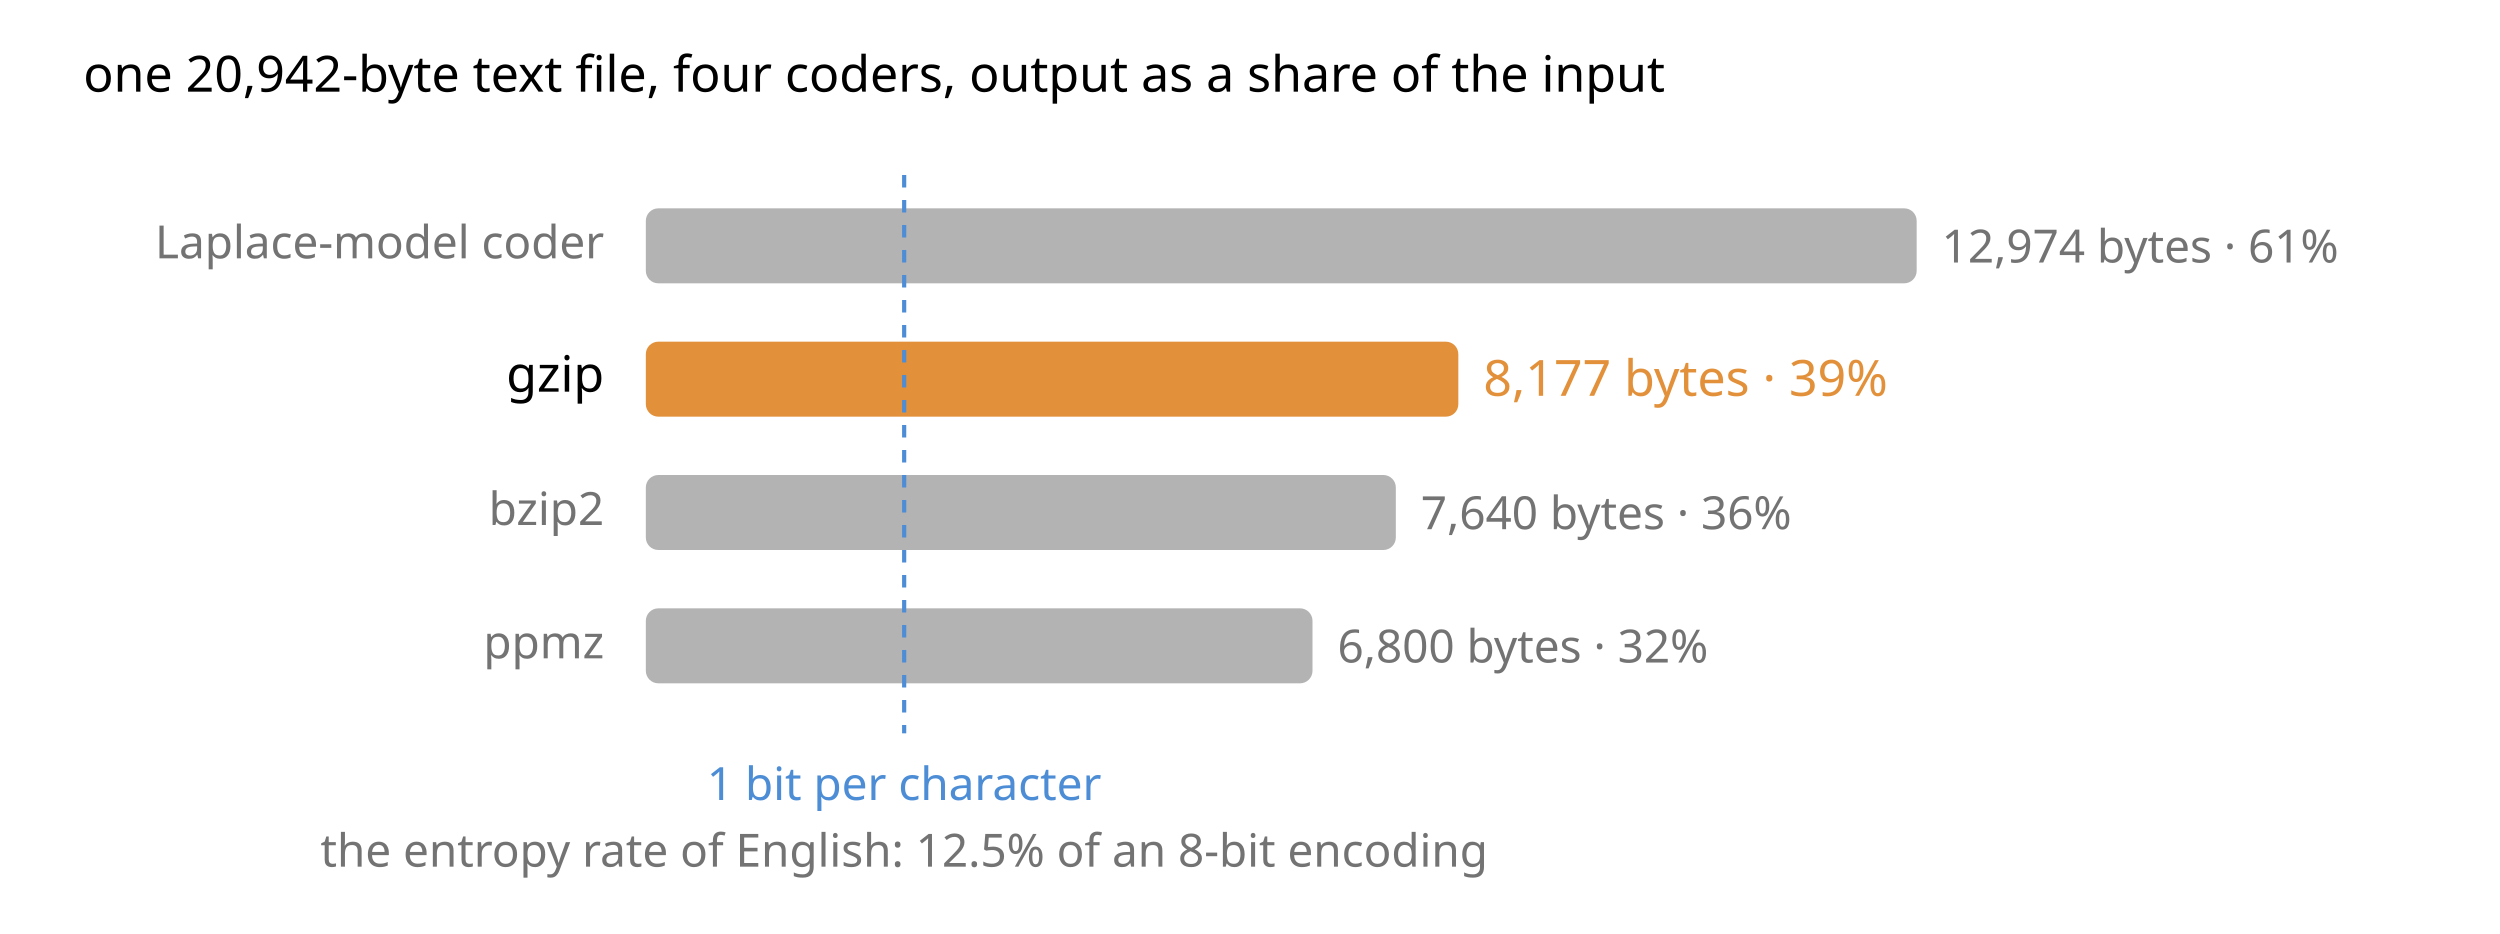
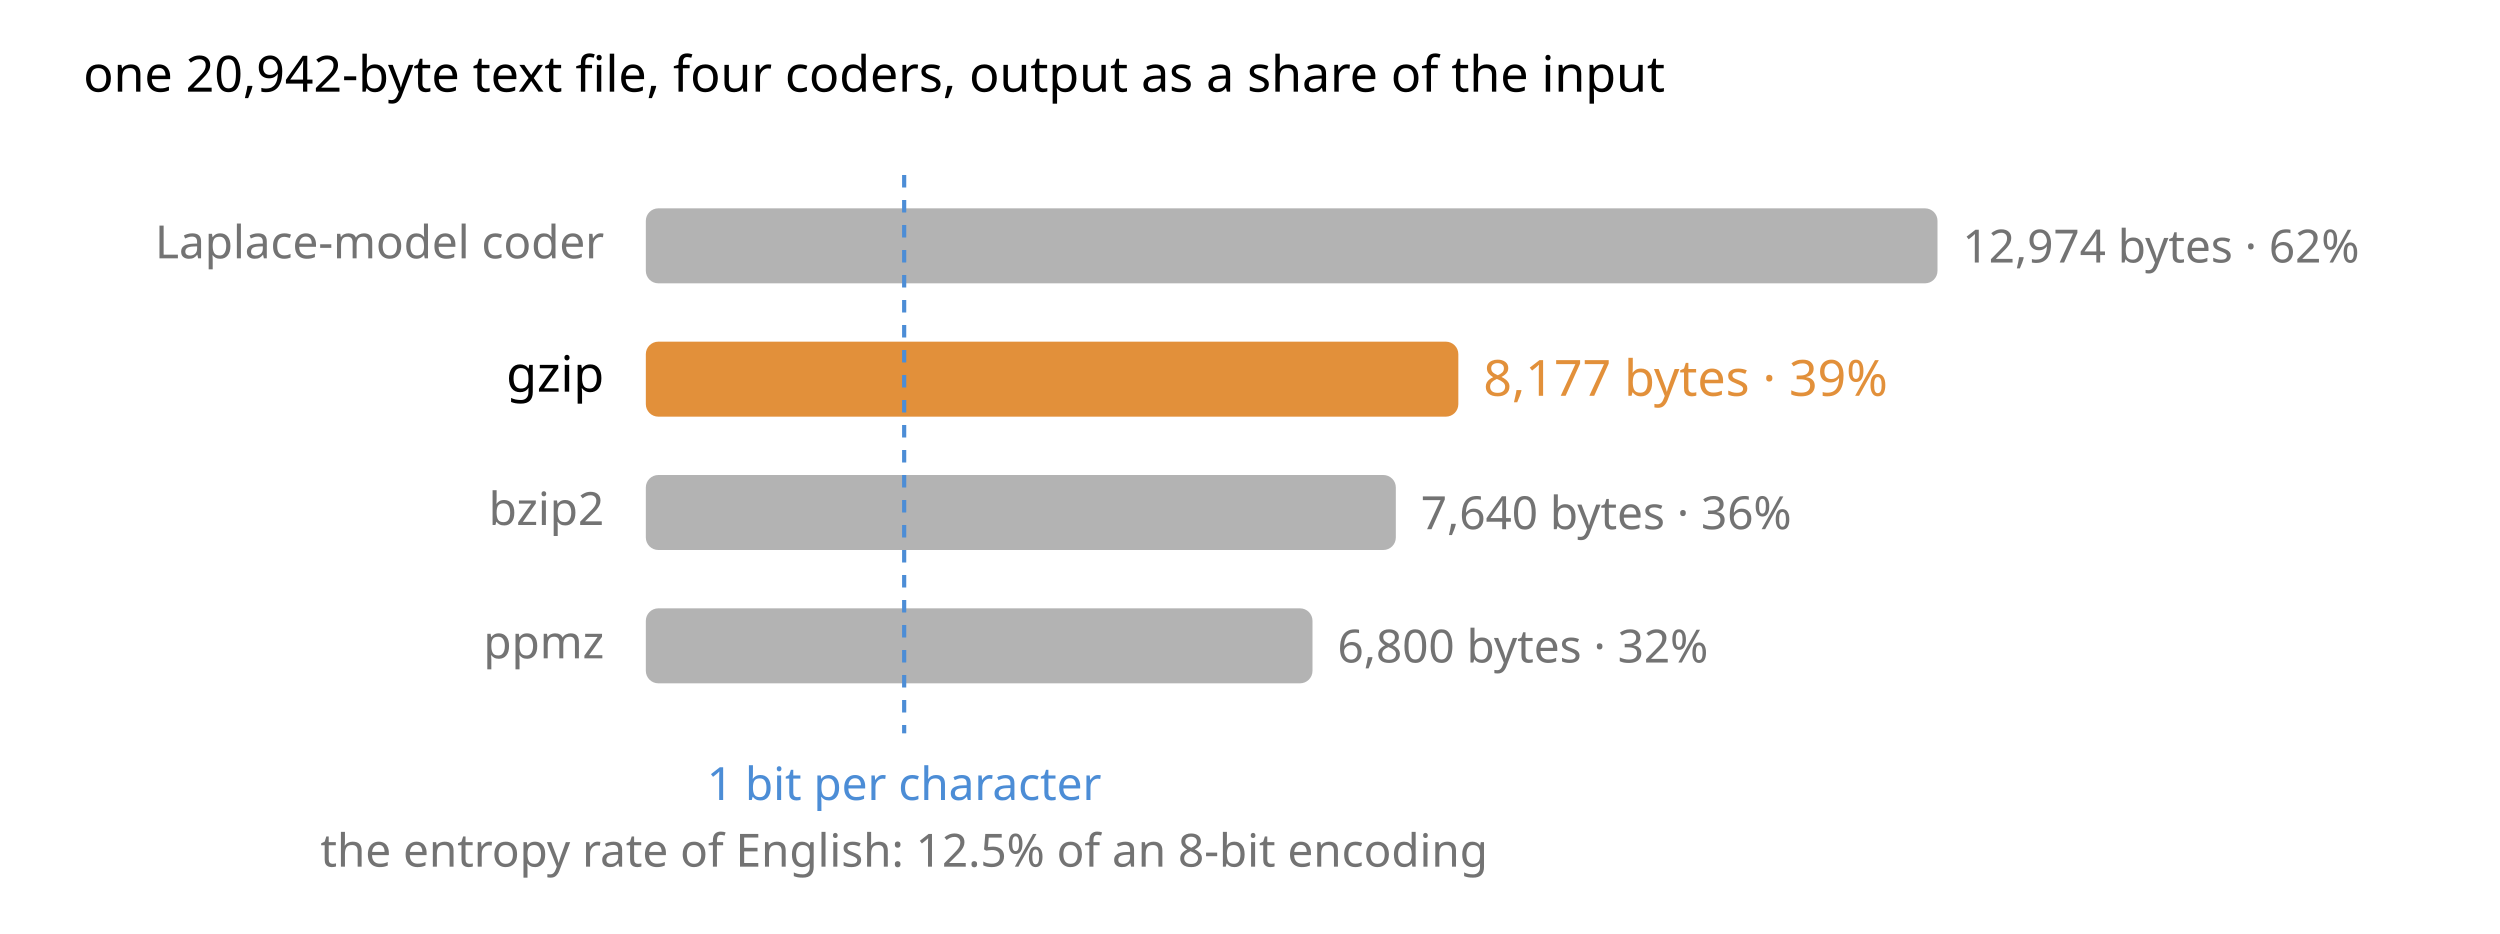
<svg xmlns="http://www.w3.org/2000/svg" viewBox="0 0 600 224" font-family="system-ui, sans-serif">
  <style>
    .lbl { fill: currentColor; font-size: 12px; }
    .muted { fill: currentColor; opacity: 0.55; font-size: 11px; }
    .amb { fill: #e2903a; font-size: 12px; }
    .blu { fill: #4c8dd6; font-size: 11px; }
  </style>
  <text class="lbl" x="20" y="22">one 20,942-byte text file, four coders, output as a share of the input</text>
  <text class="muted" x="145" y="62" text-anchor="end">Laplace-model coder</text>
-   <rect x="155" y="50" width="305" height="18" rx="3" fill="currentColor" fill-opacity="0.3" />
-   <text class="muted" x="466" y="63">12,974 bytes · 61%</text>
+   <rect x="155" y="50" width="310" height="18" rx="3" fill="currentColor" fill-opacity="0.3" />
+   <text class="muted" x="471" y="63">12,974 bytes · 62%</text>
  <text class="lbl" x="145" y="94" text-anchor="end">gzip</text>
  <rect x="155" y="82" width="195" height="18" rx="3" fill="#e2903a" />
  <text class="amb" x="356" y="95">8,177 bytes · 39%</text>
  <text class="muted" x="145" y="126" text-anchor="end">bzip2</text>
  <rect x="155" y="114" width="180" height="18" rx="3" fill="currentColor" fill-opacity="0.3" />
  <text class="muted" x="341" y="127">7,640 bytes · 36%</text>
  <text class="muted" x="145" y="158" text-anchor="end">ppmz</text>
  <rect x="155" y="146" width="160" height="18" rx="3" fill="currentColor" fill-opacity="0.3" />
  <text class="muted" x="321" y="159">6,800 bytes · 32%</text>
  <line x1="217" y1="42" x2="217" y2="176" stroke="#4c8dd6" stroke-dasharray="3 3" />
  <text class="blu" x="217" y="192" text-anchor="middle">1 bit per character</text>
  <text class="muted" x="217" y="208" text-anchor="middle">the entropy rate of English: 12.5% of an 8-bit encoding</text>
</svg>
